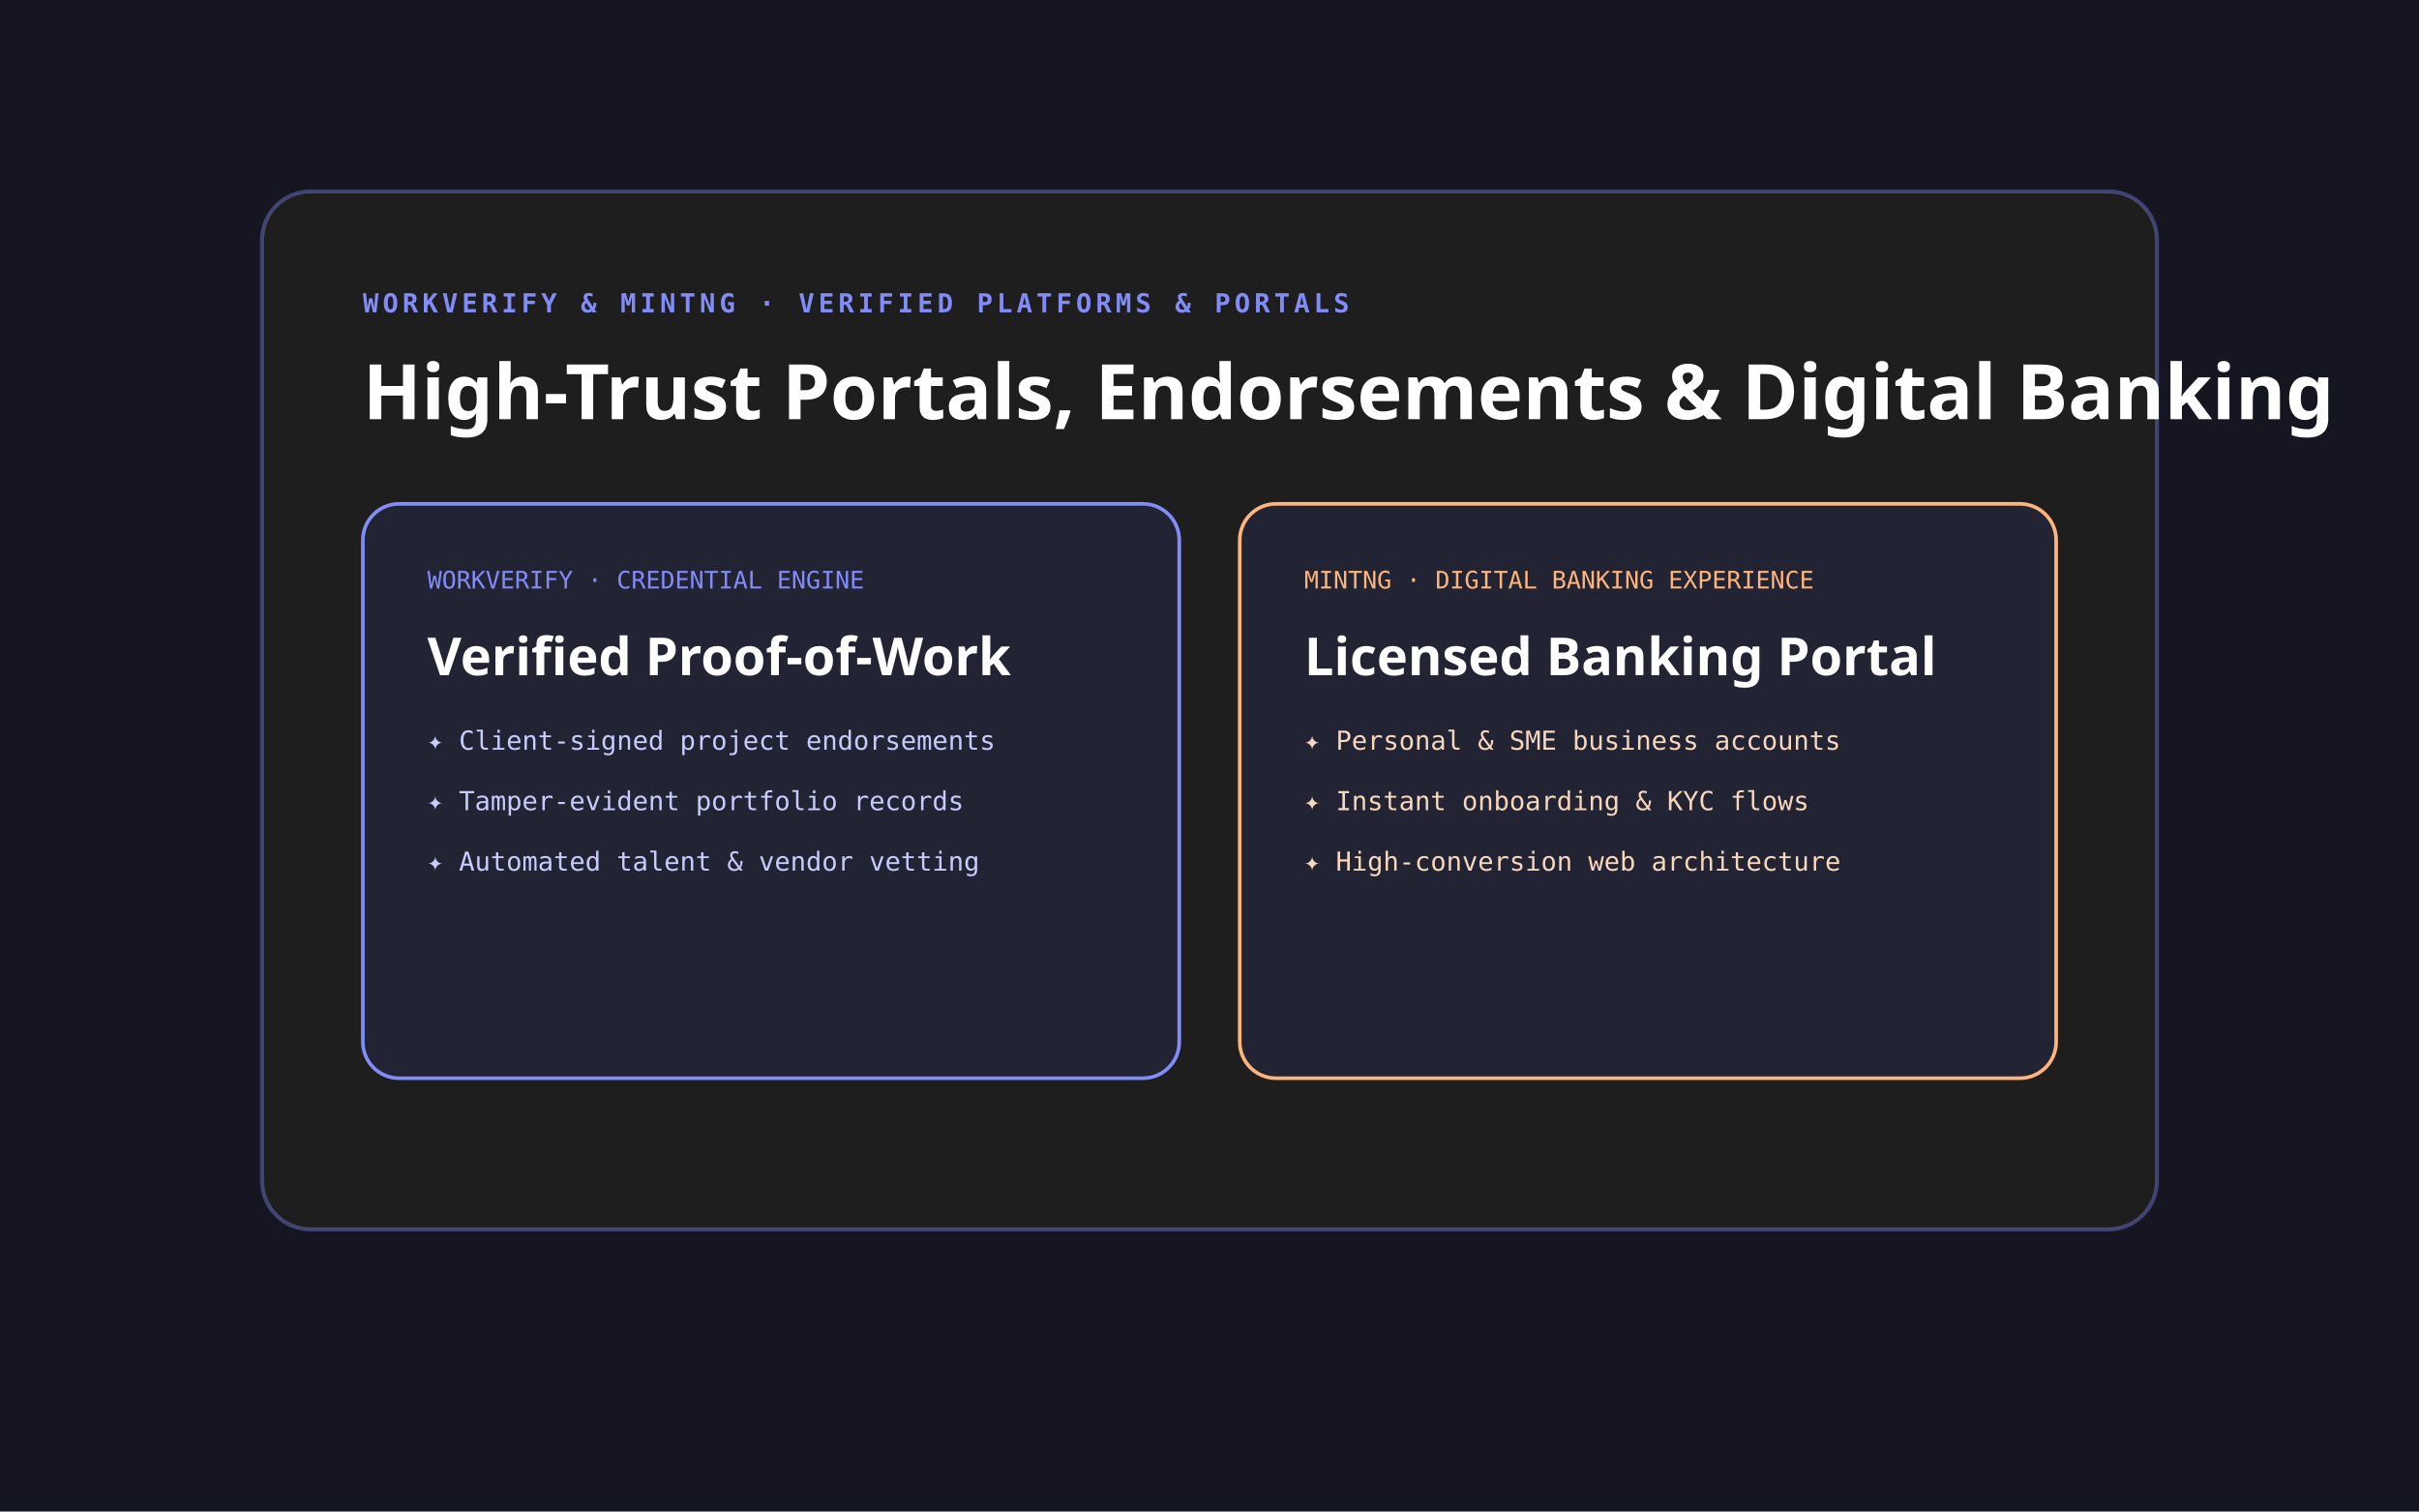
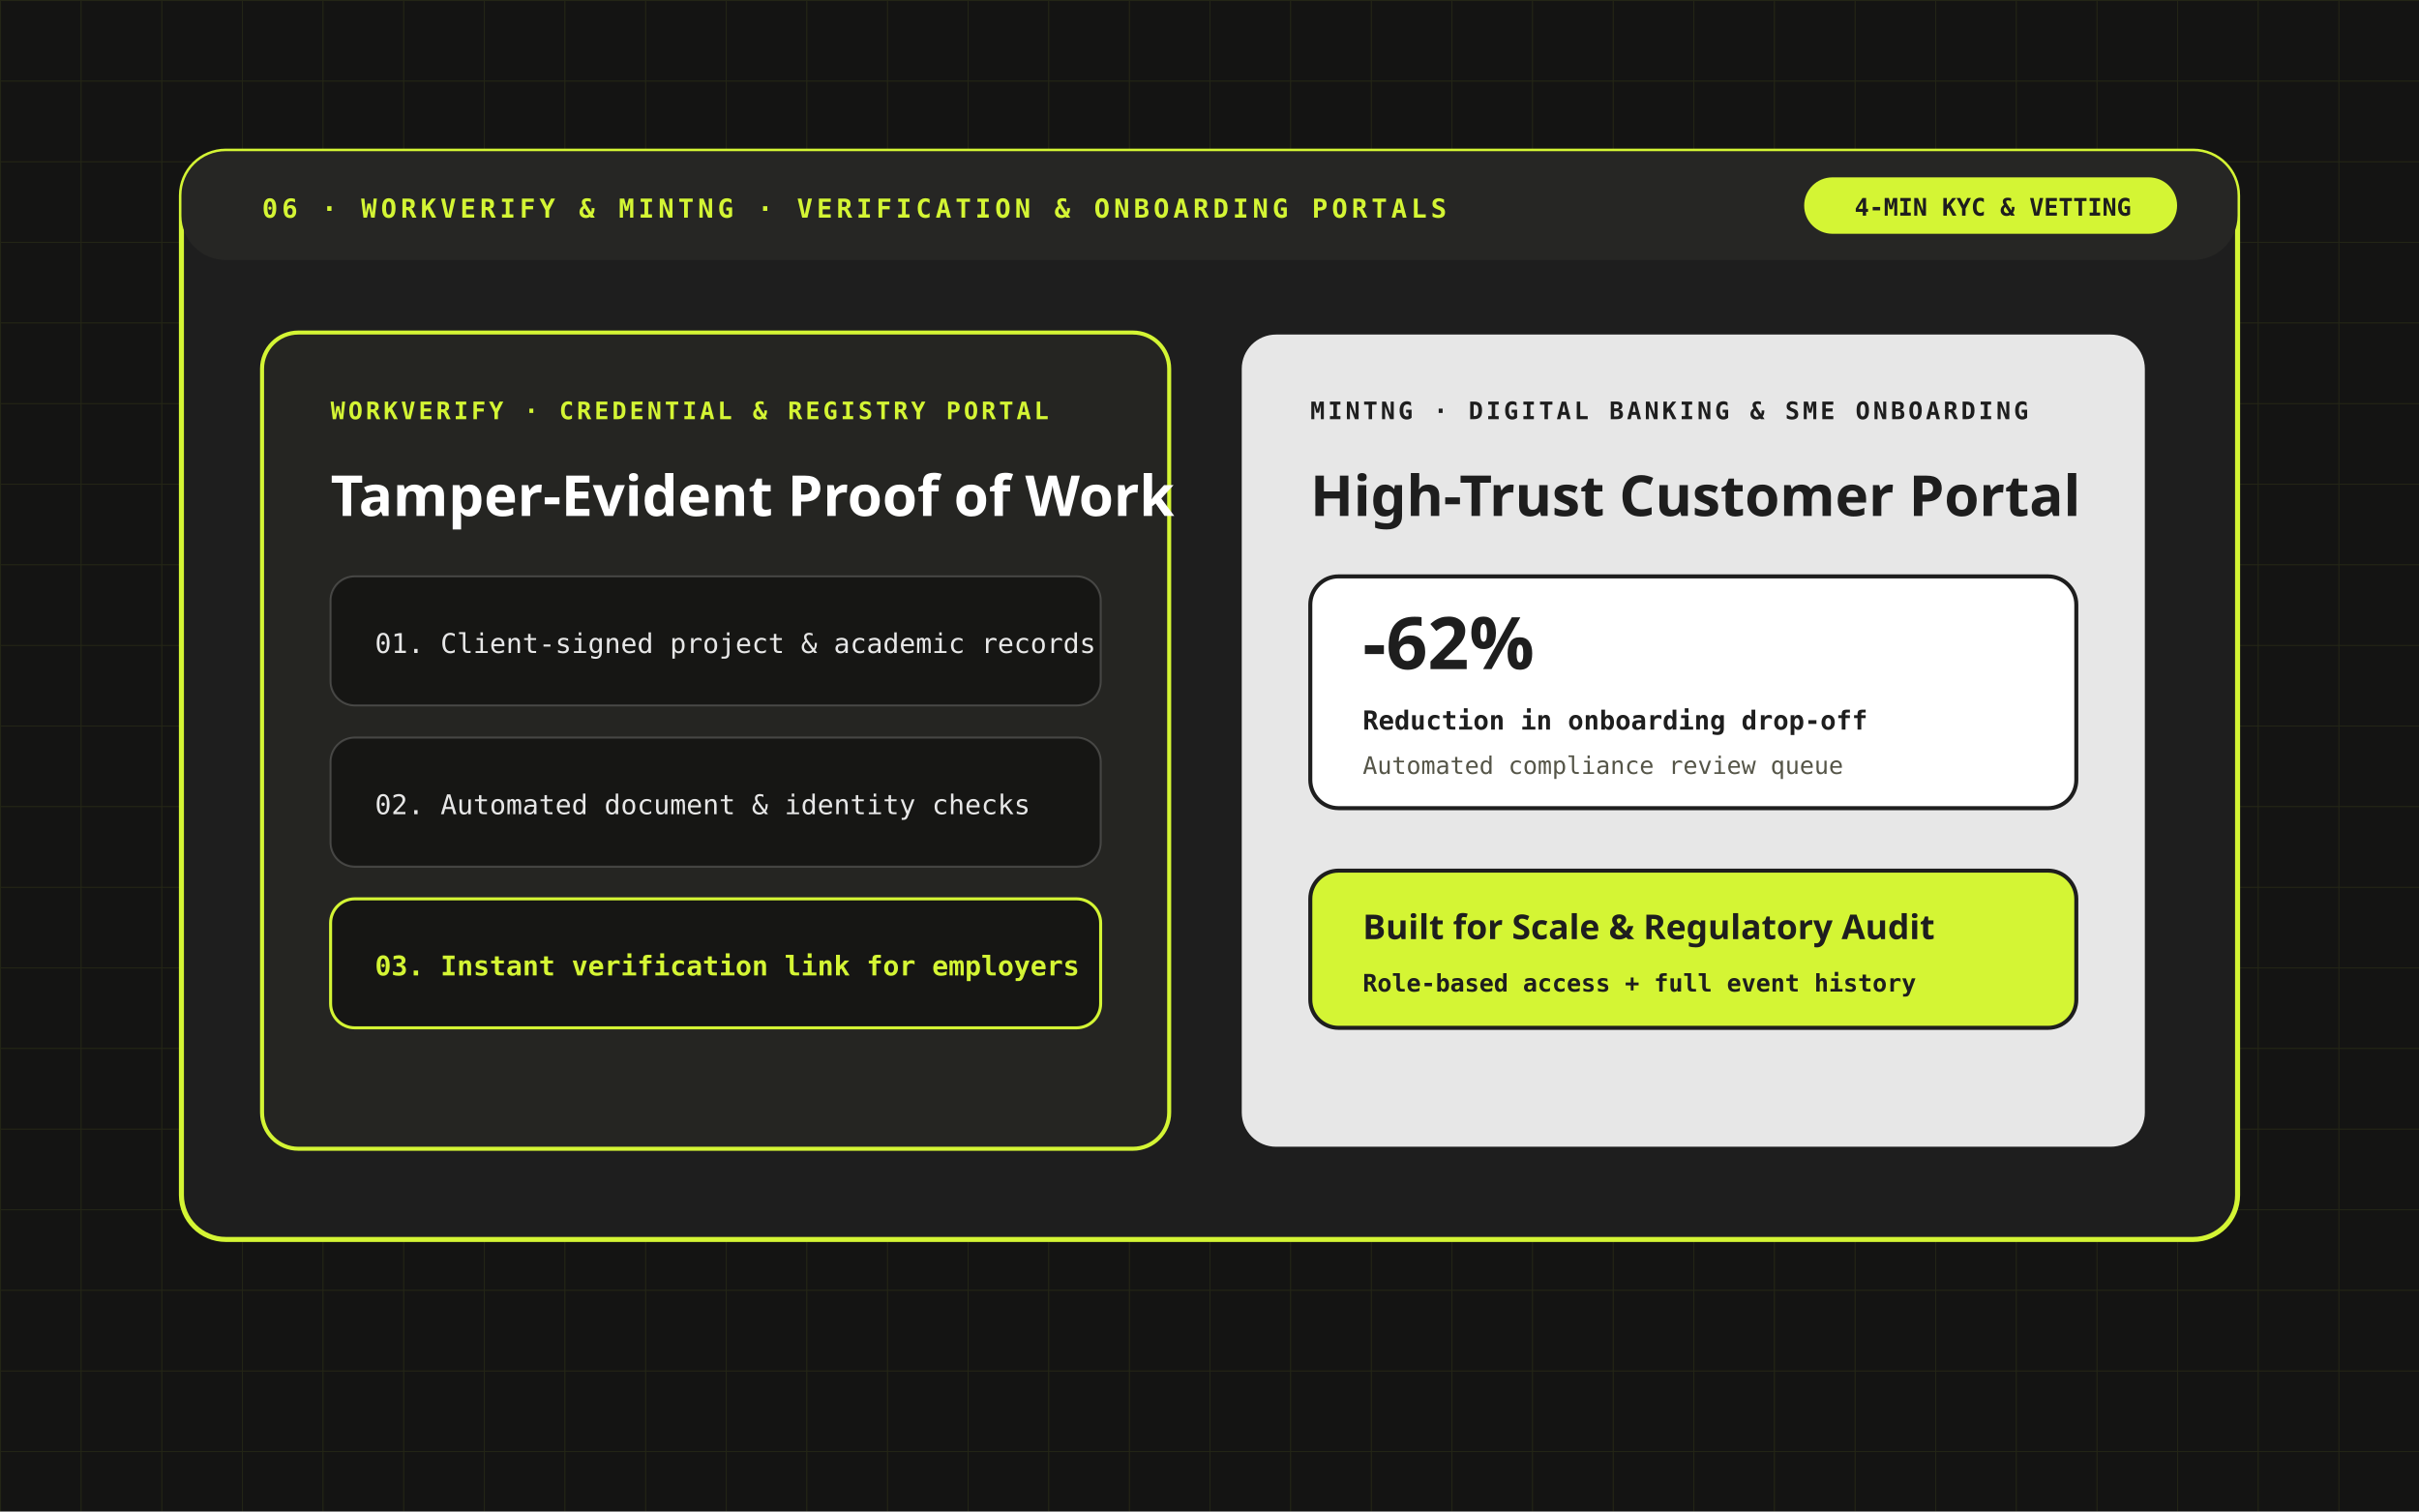
<svg xmlns="http://www.w3.org/2000/svg" viewBox="0 0 1200 750">
-   <rect width="1200" height="750" fill="#151621" />
-   <rect x="130" y="95" width="940" height="515" rx="24" fill="#1E1E1E" stroke="rgba(129,140,248,0.38)" stroke-width="2" />
-   <text x="180" y="155" fill="#818CF8" font-family="monospace" font-size="13" font-weight="700" letter-spacing="2">WORKVERIFY &amp; MINTNG · VERIFIED PLATFORMS &amp; PORTALS</text>
-   <text x="180" y="208" fill="#FFFFFF" font-family="sans-serif" font-size="38" font-weight="800">High-Trust Portals, Endorsements &amp; Digital Banking</text>
-   <rect x="180" y="250" width="405" height="285" rx="18" fill="#232433" stroke="#818CF8" stroke-width="1.8" />
-   <text x="212" y="292" fill="#818CF8" font-family="monospace" font-size="12">WORKVERIFY · CREDENTIAL ENGINE</text>
-   <text x="212" y="335" fill="#FFFFFF" font-family="sans-serif" font-size="26" font-weight="800">Verified Proof-of-Work</text>
-   <text x="212" y="372" fill="#c7ccfc" font-family="monospace" font-size="13">✦ Client-signed project endorsements</text>
-   <text x="212" y="402" fill="#c7ccfc" font-family="monospace" font-size="13">✦ Tamper-evident portfolio records</text>
-   <text x="212" y="432" fill="#c7ccfc" font-family="monospace" font-size="13">✦ Automated talent &amp; vendor vetting</text>
-   <rect x="615" y="250" width="405" height="285" rx="18" fill="#232433" stroke="#FEB47B" stroke-width="1.8" />
-   <text x="647" y="292" fill="#FEB47B" font-family="monospace" font-size="12">MINTNG · DIGITAL BANKING EXPERIENCE</text>
-   <text x="647" y="335" fill="#FFFFFF" font-family="sans-serif" font-size="26" font-weight="800">Licensed Banking Portal</text>
-   <text x="647" y="372" fill="#f7d7bd" font-family="monospace" font-size="13">✦ Personal &amp; SME business accounts</text>
-   <text x="647" y="402" fill="#f7d7bd" font-family="monospace" font-size="13">✦ Instant onboarding &amp; KYC flows</text>
-   <text x="647" y="432" fill="#f7d7bd" font-family="monospace" font-size="13">✦ High-conversion web architecture</text>
+   <defs>
+     <pattern id="grid-wv" width="40" height="40" patternUnits="userSpaceOnUse">
+       <path d="M 40 0 L 0 0 0 40" fill="none" stroke="rgba(212,245,52,0.08)" stroke-width="1" />
+     </pattern>
+   </defs>
+   <rect width="1200" height="750" fill="#141413" />
+   <rect width="1200" height="750" fill="url(#grid-wv)" />
+   <rect x="90" y="75" width="1020" height="540" rx="22" fill="#1E1E1E" stroke="#D4F534" stroke-width="2.5" />
+   <rect x="90" y="75" width="1020" height="54" rx="22" fill="#262624" />
+   <text x="130" y="108" fill="#D4F534" font-family="monospace" font-size="13" font-weight="700" letter-spacing="2">06 · WORKVERIFY &amp; MINTNG · VERIFICATION &amp; ONBOARDING PORTALS</text>
+   <rect x="895" y="88" width="185" height="28" rx="14" fill="#D4F534" />
+   <text x="920" y="107" fill="#1E1E1E" font-family="monospace" font-size="12" font-weight="700">4-MIN KYC &amp; VETTING</text>
+   <rect x="130" y="165" width="450" height="405" rx="18" fill="#252522" stroke="#D4F534" stroke-width="2" />
+   <text x="164" y="208" fill="#D4F534" font-family="monospace" font-size="12" font-weight="700" letter-spacing="1.5">WORKVERIFY · CREDENTIAL &amp; REGISTRY PORTAL</text>
+   <text x="164" y="256" fill="#FFFFFF" font-family="sans-serif" font-size="28" font-weight="800">Tamper-Evident Proof of Work</text>
+   <rect x="164" y="286" width="382" height="64" rx="12" fill="#161614" stroke="rgba(231,231,231,0.2)" />
+   <text x="186" y="324" fill="#E7E7E7" font-family="monospace" font-size="13.5">01. Client-signed project &amp; academic records</text>
+   <rect x="164" y="366" width="382" height="64" rx="12" fill="#161614" stroke="rgba(231,231,231,0.2)" />
+   <text x="186" y="404" fill="#E7E7E7" font-family="monospace" font-size="13.5">02. Automated document &amp; identity checks</text>
+   <rect x="164" y="446" width="382" height="64" rx="12" fill="#161614" stroke="#D4F534" stroke-width="1.5" />
+   <text x="186" y="484" fill="#D4F534" font-family="monospace" font-size="13.5" font-weight="700">03. Instant verification link for employers</text>
+   <rect x="615" y="165" width="450" height="405" rx="18" fill="#E7E7E7" stroke="#1E1E1E" stroke-width="2" />
+   <text x="650" y="208" fill="#1E1E1E" font-family="monospace" font-size="12" font-weight="700" letter-spacing="1.5">MINTNG · DIGITAL BANKING &amp; SME ONBOARDING</text>
+   <text x="650" y="256" fill="#1E1E1E" font-family="sans-serif" font-size="28" font-weight="800">High-Trust Customer Portal</text>
+   <rect x="650" y="286" width="380" height="115" rx="14" fill="#FFFFFF" stroke="#1E1E1E" stroke-width="2" />
+   <text x="676" y="332" fill="#1E1E1E" font-family="sans-serif" font-size="36" font-weight="800">-62%</text>
+   <text x="676" y="362" fill="#1E1E1E" font-family="monospace" font-size="13" font-weight="700">Reduction in onboarding drop-off</text>
+   <text x="676" y="384" fill="#555548" font-family="monospace" font-size="12">Automated compliance review queue</text>
+   <rect x="650" y="432" width="380" height="78" rx="14" fill="#D4F534" stroke="#1E1E1E" stroke-width="2" />
+   <text x="676" y="466" fill="#1E1E1E" font-family="sans-serif" font-size="17" font-weight="800">Built for Scale &amp; Regulatory Audit</text>
+   <text x="676" y="492" fill="#1E1E1E" font-family="monospace" font-size="12" font-weight="700">Role-based access + full event history</text>
</svg>
